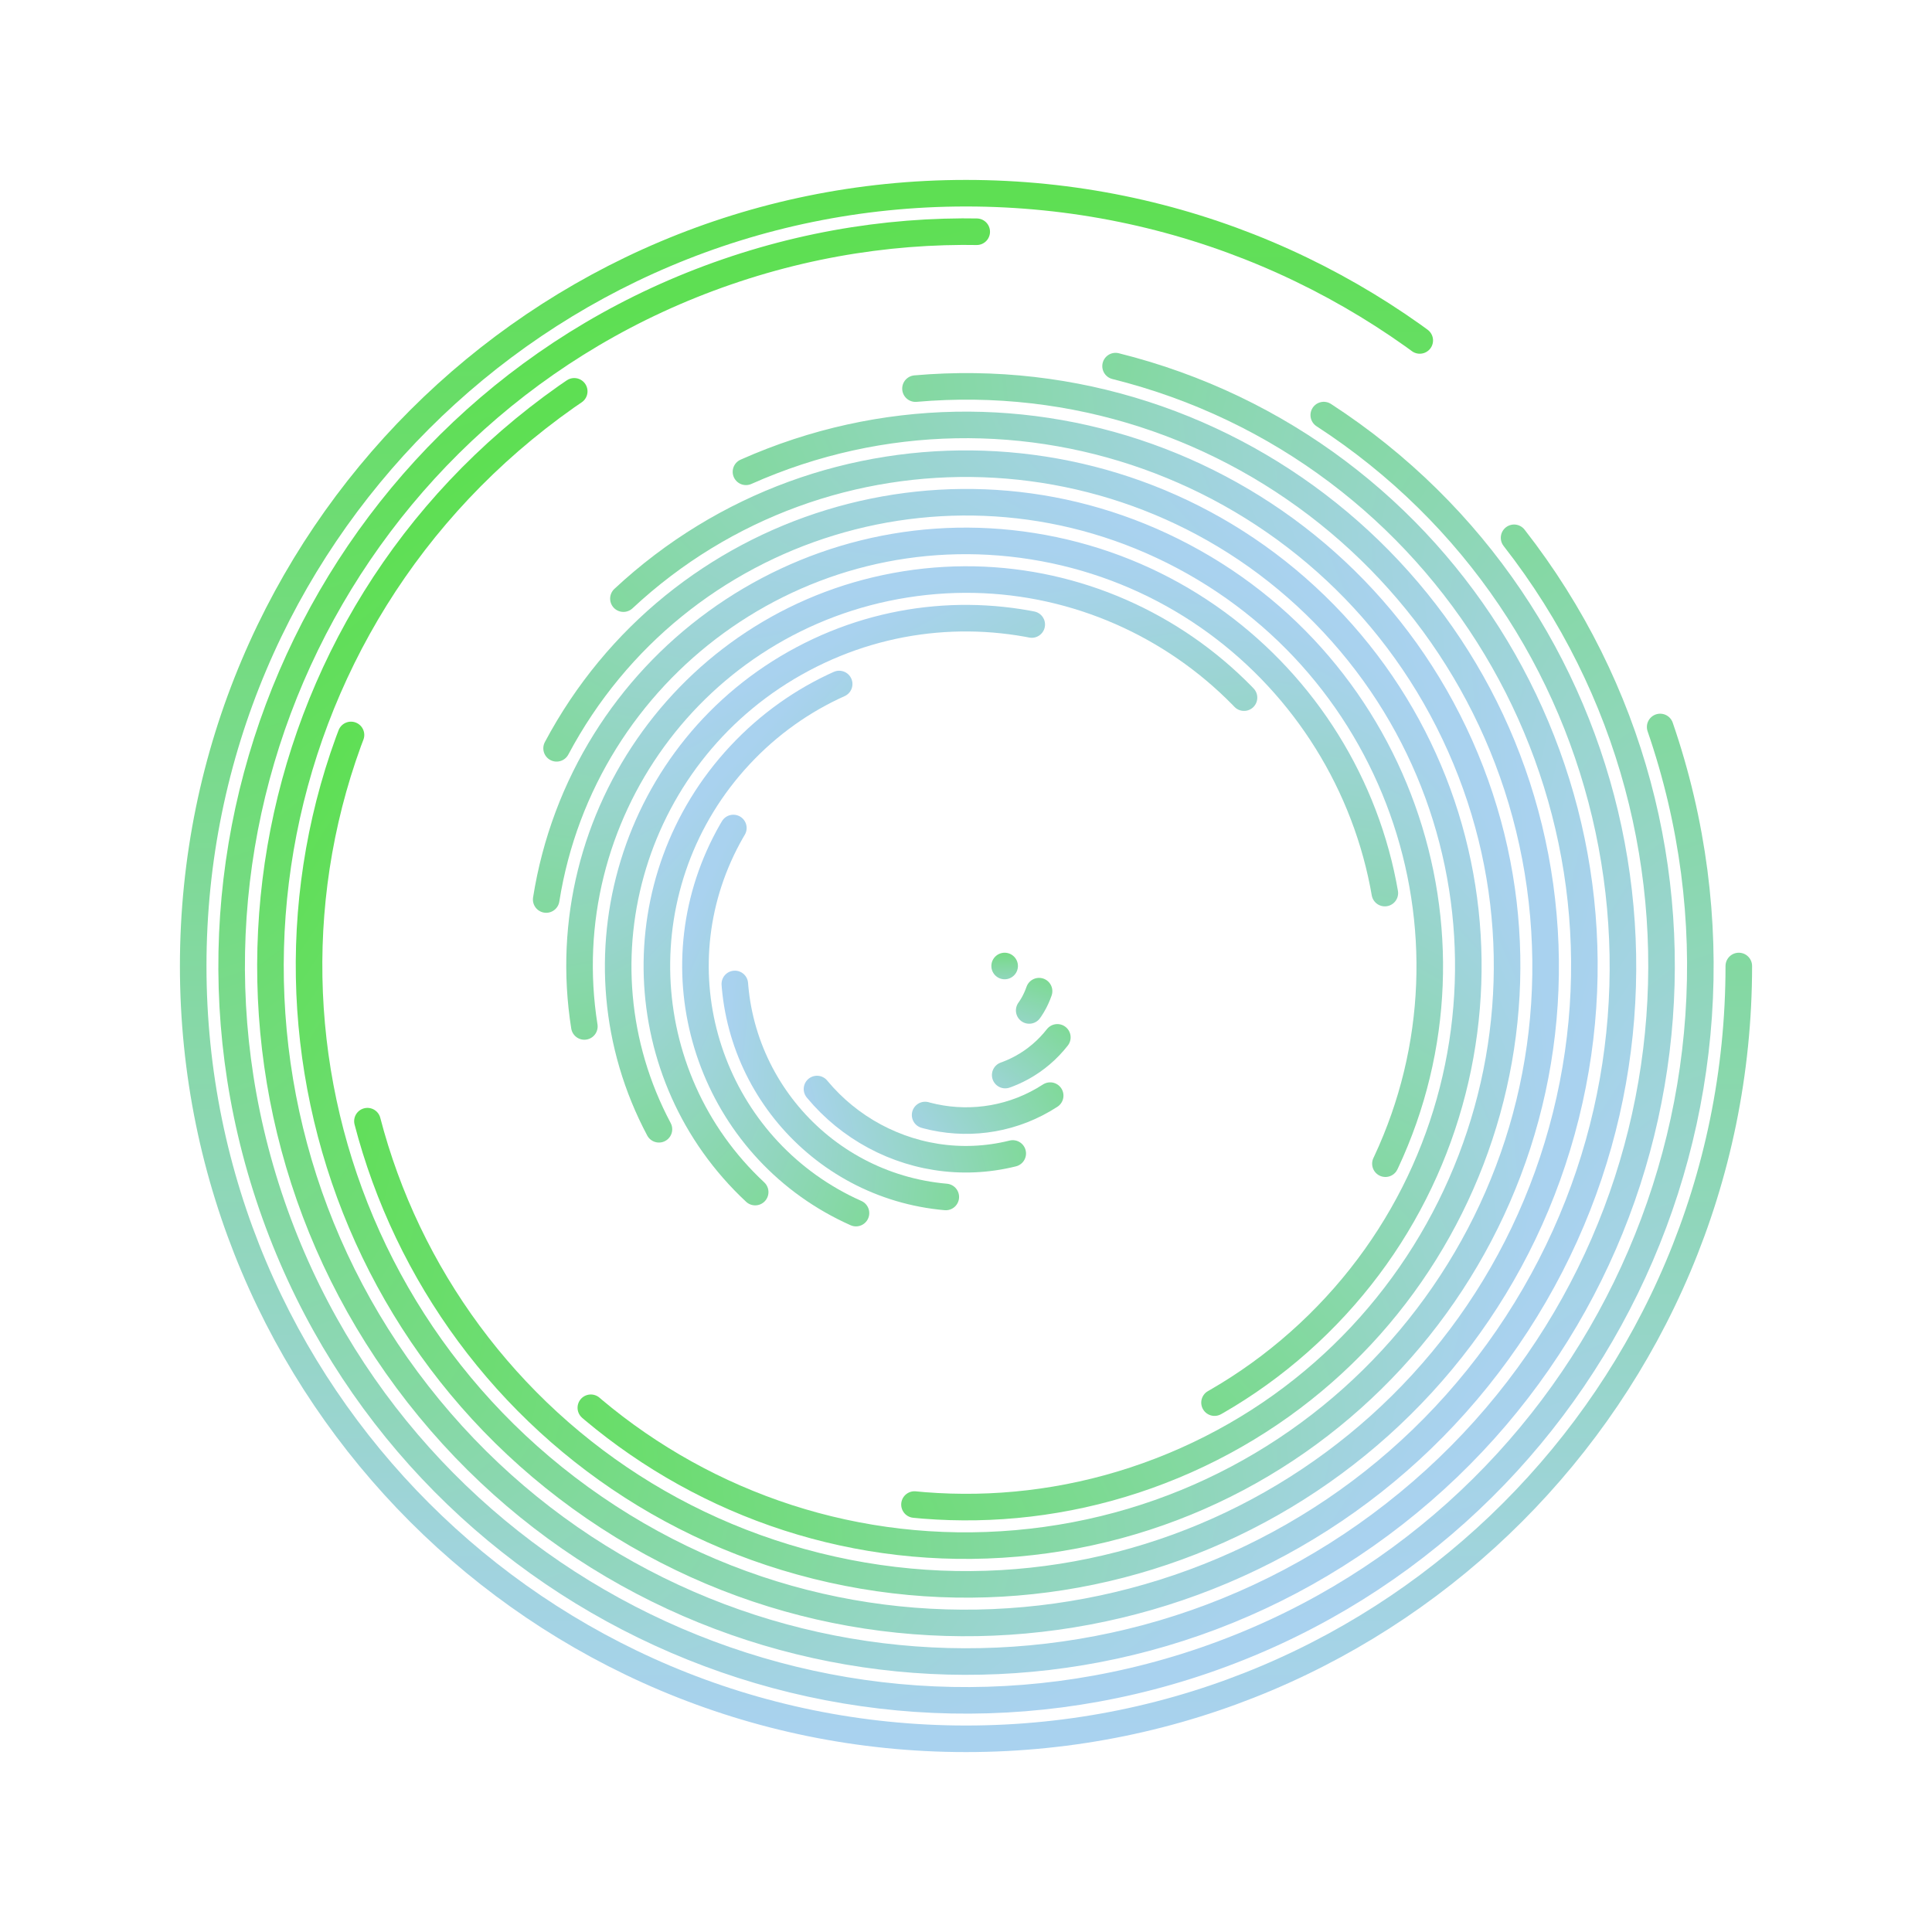
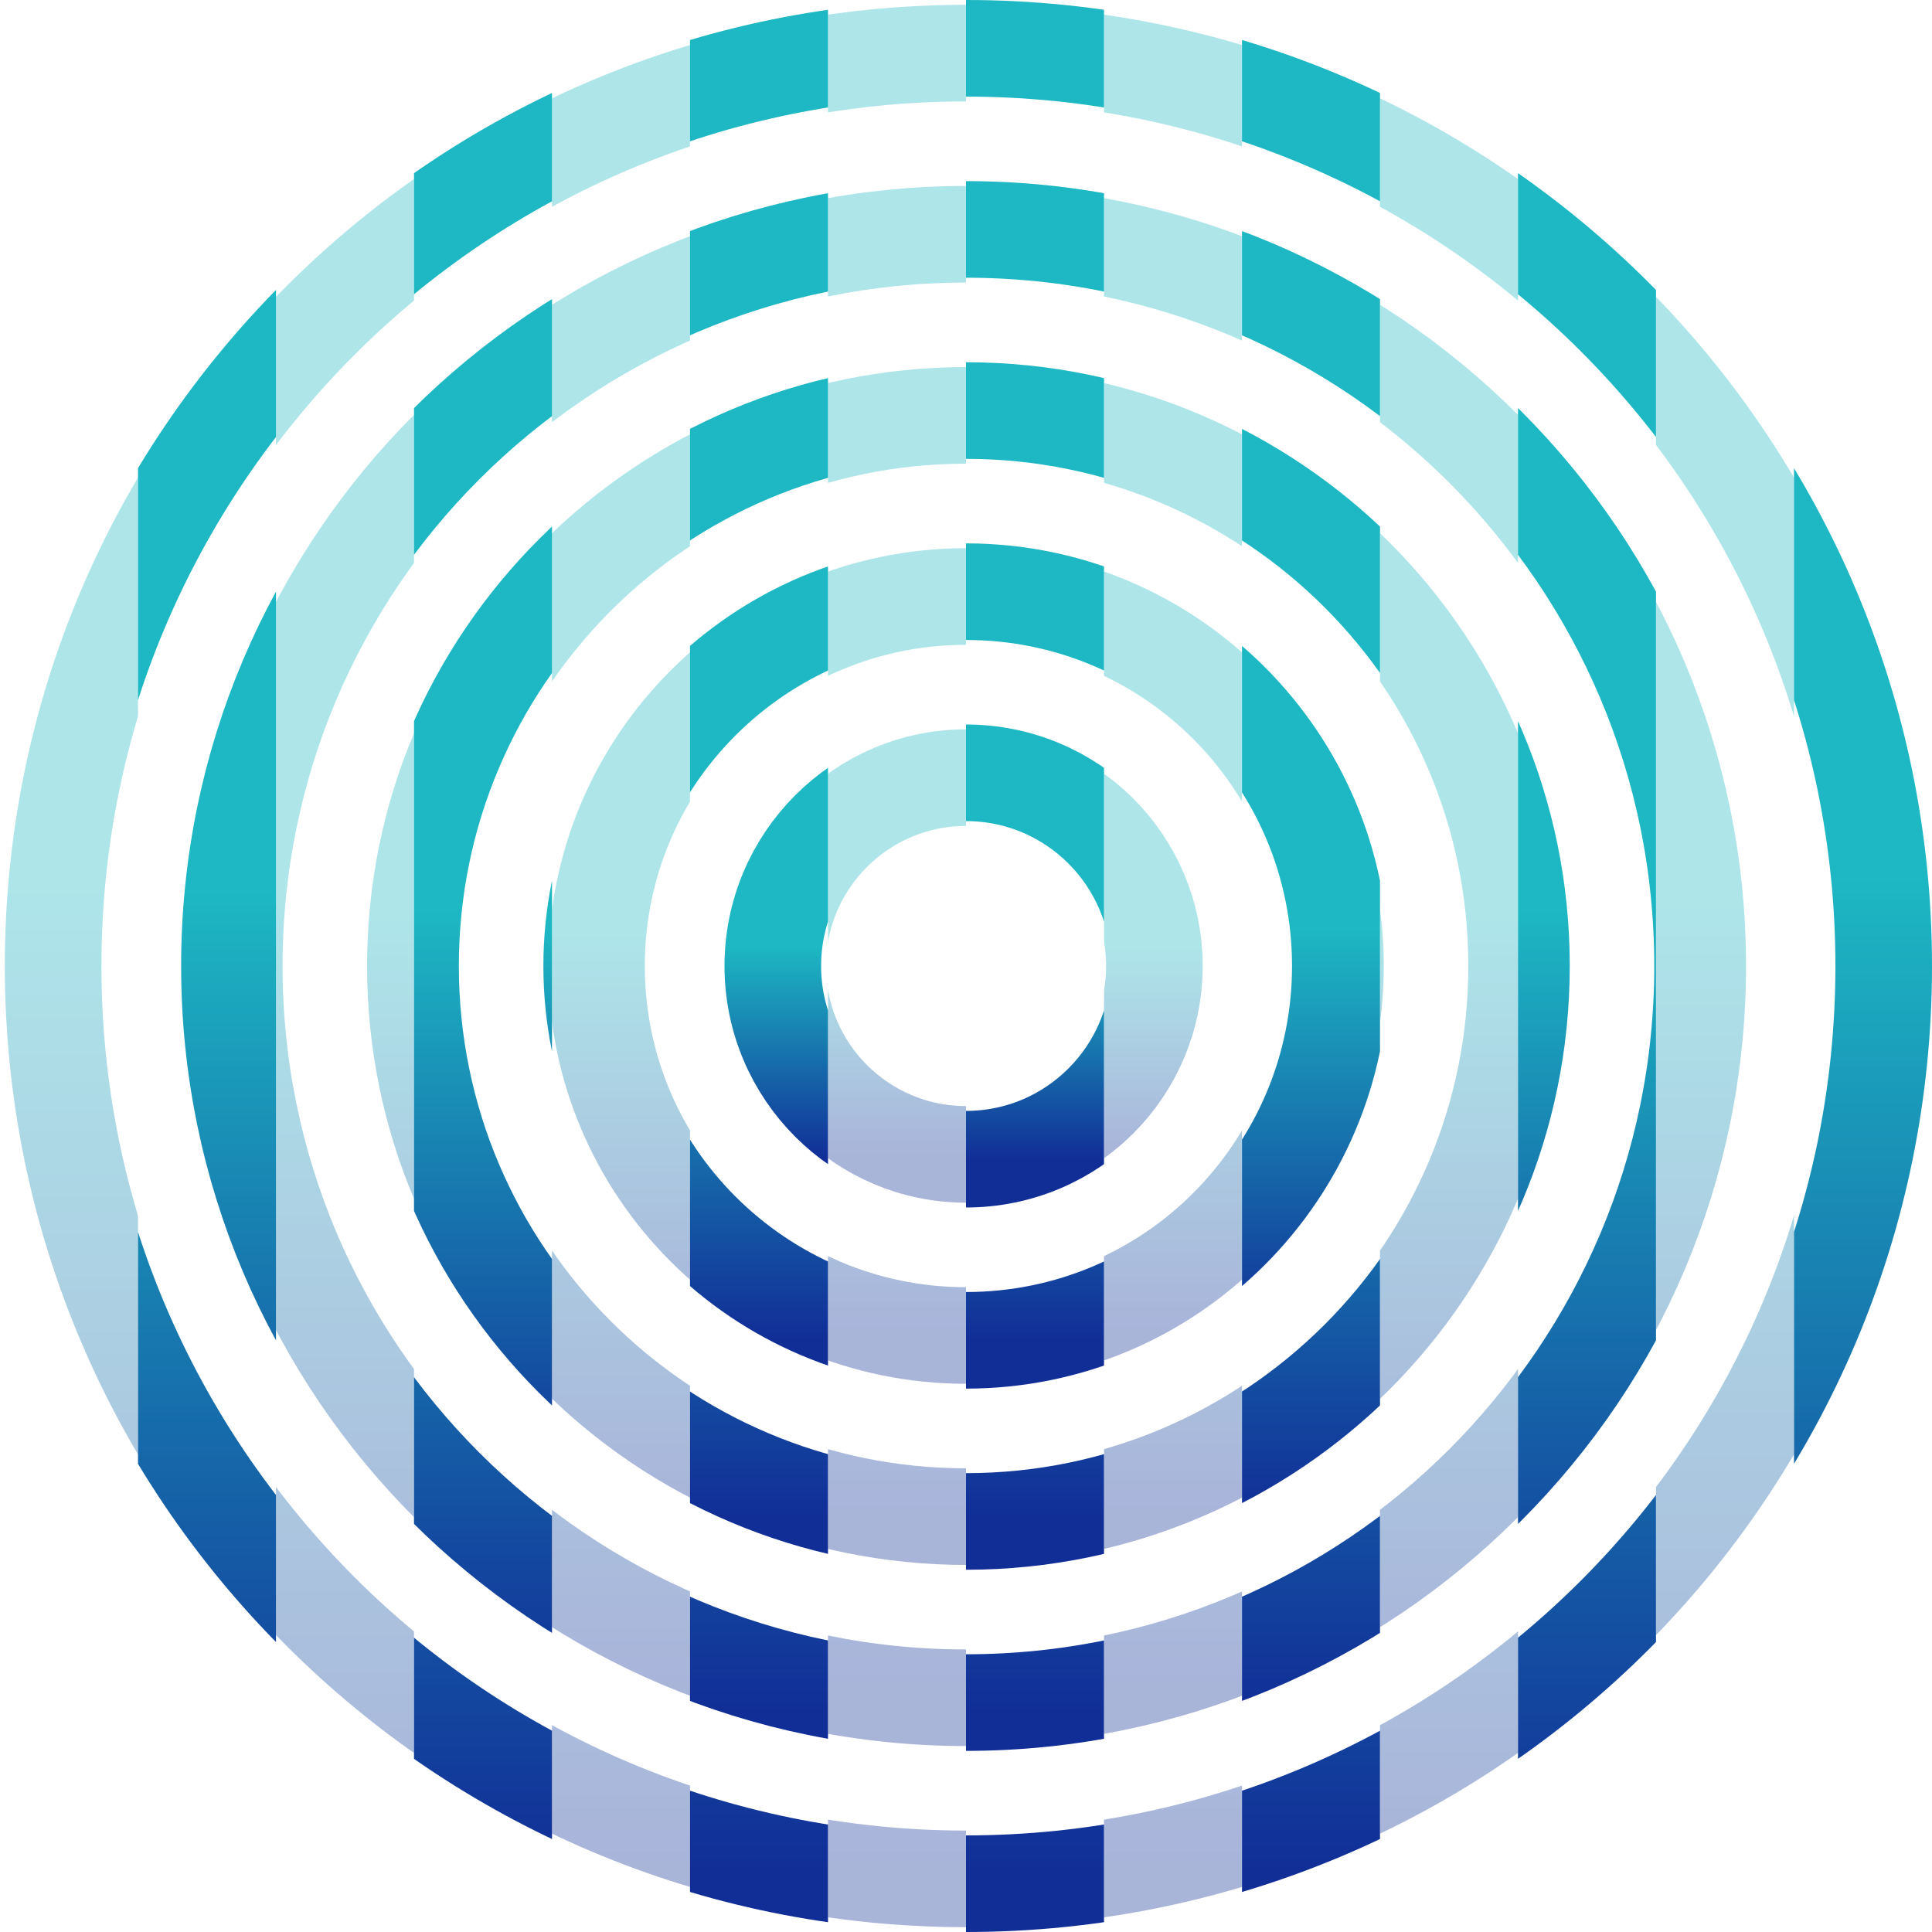
- <svg xmlns="http://www.w3.org/2000/svg" version="1.1" viewBox="0 0 800 800">
+ <svg xmlns="http://www.w3.org/2000/svg" version="1.1" viewBox="0 0 800 800" opacity="1">
  <defs>
-     <linearGradient x1="50%" y1="0%" x2="50%" y2="100%" id="cccoil-grad">
-       <stop stop-color="hsl(115, 69%, 60%)" stop-opacity="1" offset="0%" />
-       <stop stop-color="hsl(205, 69%, 80%)" stop-opacity="1" offset="100%" />
+     <linearGradient x1="50%" y1="0%" x2="50%" y2="100%" id="ggglitch-grad">
+       <stop stop-color="hsl(184, 74%, 44%)" stop-opacity="1" offset="45%" />
+       <stop stop-color="hsla(227, 80%, 33%, 1.00)" stop-opacity="1" offset="100%" />
    </linearGradient>
+     <clipPath id="SvgjsClipPath1478">
+       <rect width="57.143" height="800" x="0" y="0" />
+       <rect width="57.143" height="800" x="114.286" y="0" />
+       <rect width="57.143" height="800" x="228.571" y="0" />
+       <rect width="57.143" height="800" x="342.857" y="0" />
+       <rect width="57.143" height="800" x="457.143" y="0" />
+       <rect width="57.143" height="800" x="571.429" y="0" />
+       <rect width="57.143" height="800" x="685.714" y="0" />
+       <rect width="57.143" height="800" x="800" y="0" />
+       <rect width="57.143" height="800" x="914.286" y="0" />
+       <rect width="57.143" height="800" x="1028.571" y="0" />
+       <rect width="57.143" height="800" x="1142.857" y="0" />
+       <rect width="57.143" height="800" x="1257.143" y="0" />
+       <rect width="57.143" height="800" x="1371.429" y="0" />
+       <rect width="57.143" height="800" x="1485.714" y="0" />
+       <rect width="57.143" height="800" x="1600" y="0" />
+     </clipPath>
+     <clipPath id="SvgjsClipPath1479">
+       <rect width="57.143" height="800" x="57.143" y="0" />
+       <rect width="57.143" height="800" x="171.429" y="0" />
+       <rect width="57.143" height="800" x="285.714" y="0" />
+       <rect width="57.143" height="800" x="400" y="0" />
+       <rect width="57.143" height="800" x="514.286" y="0" />
+       <rect width="57.143" height="800" x="628.571" y="0" />
+       <rect width="57.143" height="800" x="742.857" y="0" />
+       <rect width="57.143" height="800" x="857.143" y="0" />
+       <rect width="57.143" height="800" x="971.429" y="0" />
+       <rect width="57.143" height="800" x="1085.714" y="0" />
+       <rect width="57.143" height="800" x="1200" y="0" />
+       <rect width="57.143" height="800" x="1314.286" y="0" />
+       <rect width="57.143" height="800" x="1428.571" y="0" />
+       <rect width="57.143" height="800" x="1542.857" y="0" />
+     </clipPath>
  </defs>
-   <g stroke="url(#cccoil-grad)" fill="none" stroke-linecap="round">
-     <circle r="320" cx="400" cy="400" stroke-width="11" stroke-dasharray="1709 2011" transform="rotate(360, 400, 400)" />
-     <circle r="304" cx="400" cy="400" stroke-width="11" stroke-dasharray="1538 1910" transform="rotate(341, 400, 400)" />
-     <circle r="288" cx="400" cy="400" stroke-width="11" stroke-dasharray="1376 1810" transform="rotate(322, 400, 400)" />
-     <circle r="272" cx="400" cy="400" stroke-width="11" stroke-dasharray="1223 1709" transform="rotate(303, 400, 400)" />
-     <circle r="256" cx="400" cy="400" stroke-width="11" stroke-dasharray="1079 1608" transform="rotate(284, 400, 400)" />
-     <circle r="240" cx="400" cy="400" stroke-width="11" stroke-dasharray="944 1508" transform="rotate(265, 400, 400)" />
-     <circle r="224" cx="400" cy="400" stroke-width="11" stroke-dasharray="819 1407" transform="rotate(246, 400, 400)" />
-     <circle r="208" cx="400" cy="400" stroke-width="11" stroke-dasharray="702 1307" transform="rotate(227, 400, 400)" />
-     <circle r="192" cx="400" cy="400" stroke-width="11" stroke-dasharray="594 1206" transform="rotate(208, 400, 400)" />
-     <circle r="176" cx="400" cy="400" stroke-width="11" stroke-dasharray="495 1106" transform="rotate(189, 400, 400)" />
-     <circle r="160" cx="400" cy="400" stroke-width="11" stroke-dasharray="405 1005" transform="rotate(171, 400, 400)" />
-     <circle r="144" cx="400" cy="400" stroke-width="11" stroke-dasharray="324 905" transform="rotate(152, 400, 400)" />
-     <circle r="128" cx="400" cy="400" stroke-width="11" stroke-dasharray="252 804" transform="rotate(133, 400, 400)" />
-     <circle r="112" cx="400" cy="400" stroke-width="11" stroke-dasharray="189 704" transform="rotate(114, 400, 400)" />
-     <circle r="96" cx="400" cy="400" stroke-width="11" stroke-dasharray="135 603" transform="rotate(95, 400, 400)" />
-     <circle r="80" cx="400" cy="400" stroke-width="11" stroke-dasharray="90 503" transform="rotate(76, 400, 400)" />
-     <circle r="64" cx="400" cy="400" stroke-width="11" stroke-dasharray="54 402" transform="rotate(57, 400, 400)" />
-     <circle r="48" cx="400" cy="400" stroke-width="11" stroke-dasharray="27 302" transform="rotate(38, 400, 400)" />
-     <circle r="32" cx="400" cy="400" stroke-width="11" stroke-dasharray="9 201" transform="rotate(19, 400, 400)" />
-     <circle r="16" cx="400" cy="400" stroke-width="11" stroke-dasharray="0 101" />
+   <g stroke-width="40" stroke="url(#ggglitch-grad)" fill="none">
+     <circle r="378" cx="400" cy="400" fill="none" opacity="0.36" clip-path="url(&quot;#SvgjsClipPath1478&quot;)" />
+     <circle r="303" cx="400" cy="400" fill="none" opacity="0.36" clip-path="url(&quot;#SvgjsClipPath1478&quot;)" />
+     <circle r="228" cx="400" cy="400" fill="none" opacity="0.36" clip-path="url(&quot;#SvgjsClipPath1478&quot;)" />
+     <circle r="153" cx="400" cy="400" fill="none" opacity="0.36" clip-path="url(&quot;#SvgjsClipPath1478&quot;)" />
+     <circle r="78" cx="400" cy="400" fill="none" opacity="0.36" clip-path="url(&quot;#SvgjsClipPath1478&quot;)" />
+     <circle r="380" cx="400" cy="400" fill="none" clip-path="url(&quot;#SvgjsClipPath1479&quot;)" />
+     <circle r="305" cx="400" cy="400" fill="none" clip-path="url(&quot;#SvgjsClipPath1479&quot;)" />
+     <circle r="230" cx="400" cy="400" fill="none" clip-path="url(&quot;#SvgjsClipPath1479&quot;)" />
+     <circle r="155" cx="400" cy="400" fill="none" clip-path="url(&quot;#SvgjsClipPath1479&quot;)" />
+     <circle r="80" cx="400" cy="400" fill="none" clip-path="url(&quot;#SvgjsClipPath1479&quot;)" />
  </g>
</svg>
